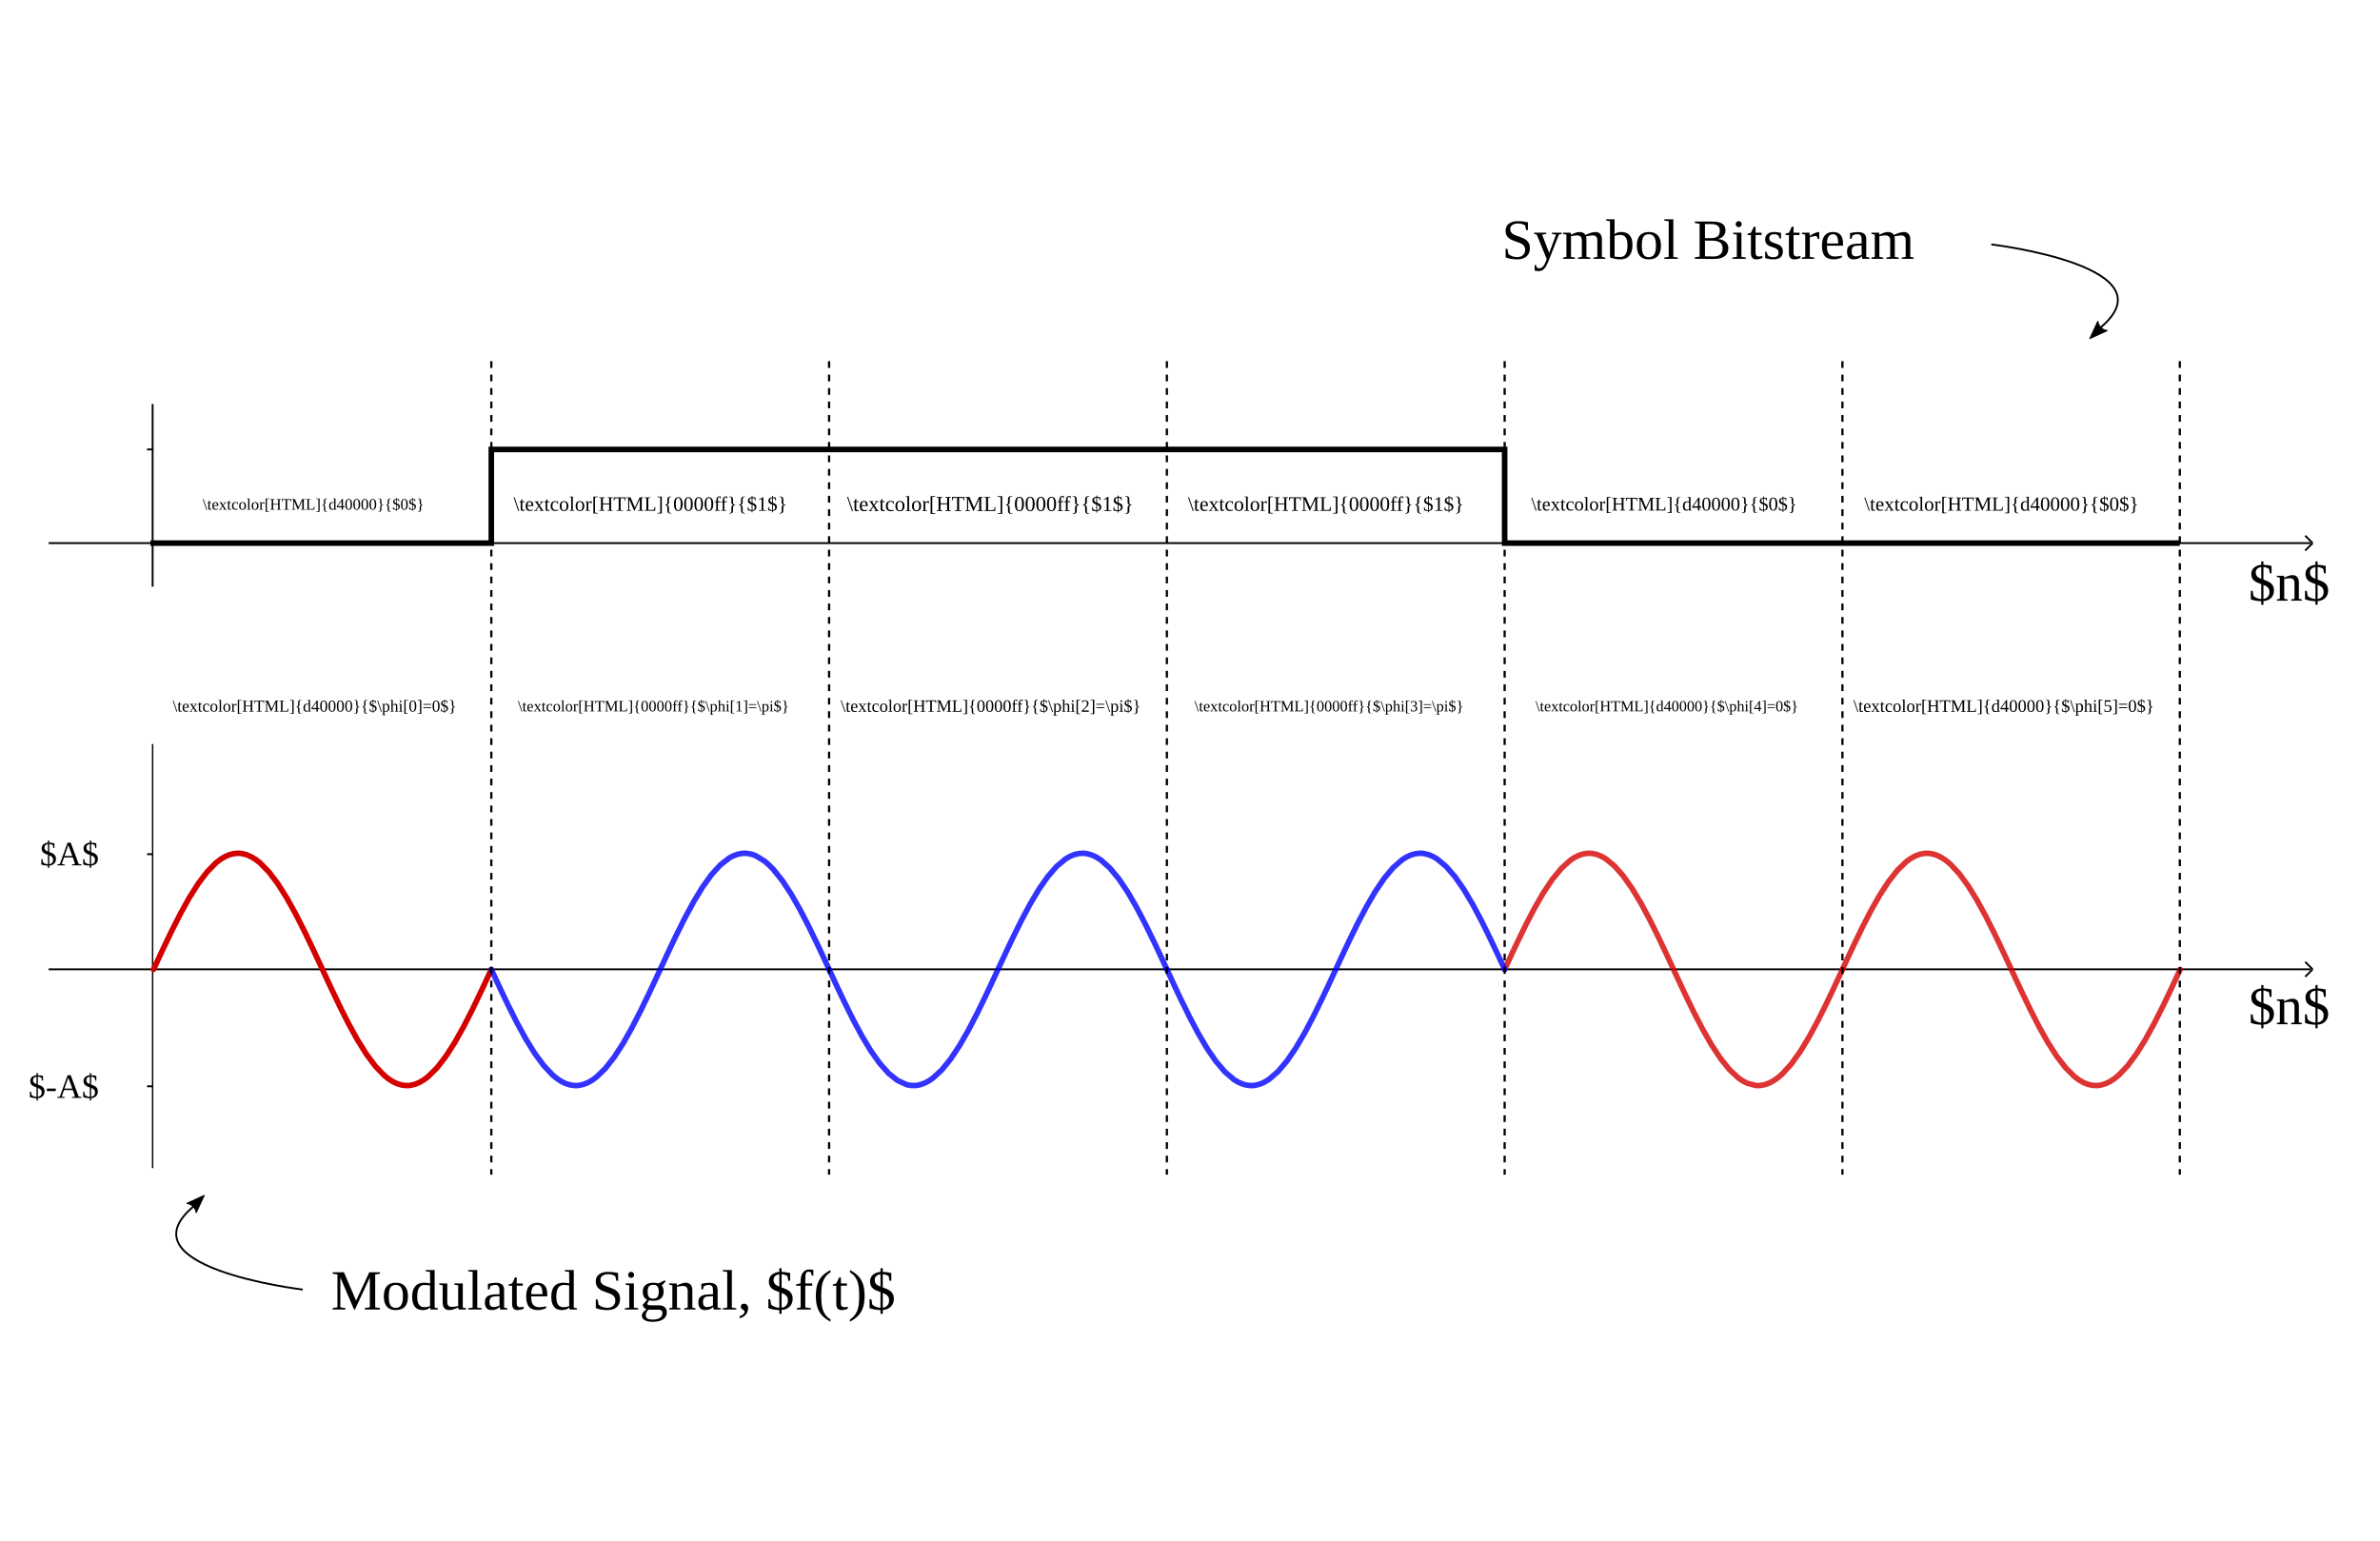
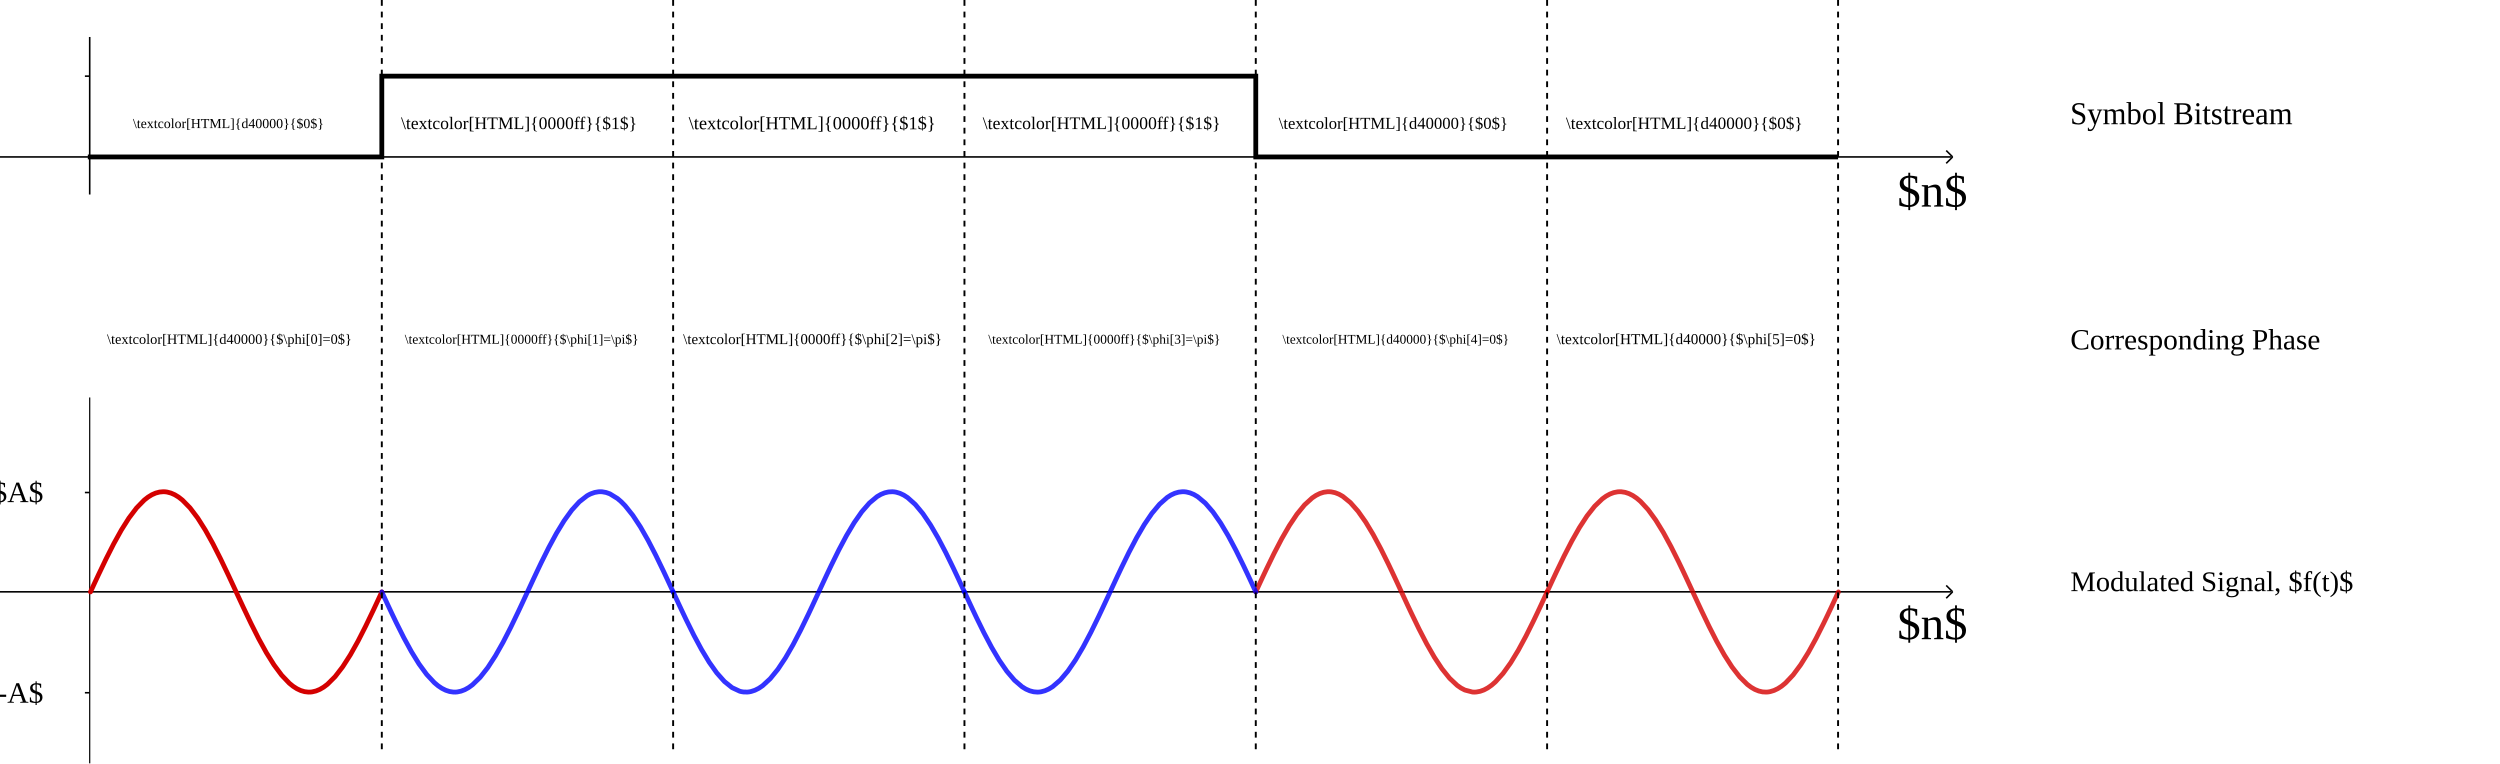
- <svg xmlns="http://www.w3.org/2000/svg" version="1.1" width="1220" height="790" id="svg1217">
+ <svg xmlns="http://www.w3.org/2000/svg" version="1.1" width="1485.876" height="453.692" id="svg1217">
  <defs id="defs1123">
-     <marker style="overflow:visible;" id="Arrow2Send" refX="0.0" refY="0.0" orient="auto">
-       <path transform="scale(0.3) rotate(180) translate(-2.3,0)" d="M 8.719,4.034 L -2.207,0.016 L 8.719,-4.002 C 6.973,-1.63 6.983,1.616 8.719,4.034 z " style="fill-rule:evenodd;stroke-width:0.625;stroke-linejoin:round;stroke:#000000;stroke-opacity:1;fill:#000000;fill-opacity:1" id="path2402" />
+     <marker style="overflow:visible" id="Arrow2Send" refX="0" refY="0" orient="auto">
+       <path transform="matrix(-0.3,0,0,-0.3,0.69,0)" d="M 8.719,4.034 -2.207,0.016 8.719,-4.002 c -1.745,2.372 -1.735,5.617 -6e-7,8.035 z" style="fill:#000000;fill-opacity:1;fill-rule:evenodd;stroke:#000000;stroke-width:0.625;stroke-linejoin:round;stroke-opacity:1" id="path2402" />
    </marker>
-     <marker style="overflow:visible;" id="Arrow1Lend" refX="0.0" refY="0.0" orient="auto">
-       <path transform="scale(0.8) rotate(180) translate(12.5,0)" style="fill-rule:evenodd;stroke:#000000;stroke-width:1pt;stroke-opacity:1;fill:#000000;fill-opacity:1" d="M 0.0,0.0 L 5.0,-5.0 L -12.5,0.0 L 5.0,5.0 L 0.0,0.0 z " id="path2372" />
+     <marker style="overflow:visible" id="Arrow1Lend" refX="0" refY="0" orient="auto">
+       <path transform="matrix(-0.8,0,0,-0.8,-10,0)" style="fill:#000000;fill-opacity:1;fill-rule:evenodd;stroke:#000000;stroke-width:1pt;stroke-opacity:1" d="M 0,0 5,-5 -12.5,0 5,5 Z" id="path2372" />
    </marker>
  </defs>
-   <path fill="none" stroke="#000000" paint-order="fill stroke markers" d="M 78.235,381.457 V 598.91" stroke-opacity="1" stroke-miterlimit="10" id="path1127" style="stroke-width:0.716" />
-   <path fill="none" stroke="#000000" paint-order="fill stroke markers" d="M 24.92,496.971 H 1184.513" stroke-opacity="1" stroke-miterlimit="10" id="path1133" style="stroke-width:0.952" />
-   <path fill="none" stroke="#000000" paint-order="fill stroke markers" d="m 1185.465,496.971 -3.808,-3.808" stroke-opacity="1" stroke-miterlimit="10" id="path1135" style="stroke-width:0.952" />
-   <path fill="none" stroke="#000000" paint-order="fill stroke markers" d="m 1185.465,496.971 -3.808,3.808" stroke-opacity="1" stroke-miterlimit="10" id="path1137" style="stroke-width:0.952" />
-   <path fill="none" stroke="#000000" paint-order="fill stroke markers" d="m 75.378,556.95 h 2.856" stroke-opacity="1" stroke-miterlimit="10" id="path1187" style="stroke-width:0.952" />
-   <path fill="none" stroke="#000000" paint-order="fill stroke markers" d="m 75.378,437.945 h 2.856" stroke-opacity="1" stroke-miterlimit="10" id="path1189" style="stroke-width:0.952" />
-   <g id="g1543" style="fill:none">
-     <path fill="none" stroke="#d32f2f" paint-order="fill stroke markers" d="m 78.701,497.022 0.188,-0.406 m 0,0 2.269,-4.896 2.269,-4.86 4.537,-9.48 4.537,-8.949 4.537,-8.176 m 0,0 4.537,-7.182 4.537,-5.993 4.537,-4.642 2.269,-1.774 2.269,-1.392 2.269,-1.001 2.269,-0.603 2.269,-0.201 1.134,0.051 1.134,0.152 2.269,0.604 2.269,1.002 2.269,1.393 2.269,1.775 4.537,4.644 4.537,5.995 4.537,7.183 4.537,8.177 4.537,8.95 4.537,9.481 2.269,4.86 2.269,4.896 2.269,4.898 2.269,4.868 m 0,0 4.537,9.512 4.537,9.002 4.537,8.247 4.537,7.27 4.537,6.096 4.537,4.757 2.269,1.835 2.269,1.455 2.269,1.065 2.269,0.668 2.269,0.267 1.134,-0.018 1.134,-0.119 2.269,-0.539 2.269,-0.938 2.269,-1.33 2.269,-1.714 4.537,-4.528 4.537,-5.89 4.537,-7.093 4.537,-8.104 4.537,-8.896 m 0,0 4.537,-9.447 2.269,-4.851 2.269,-4.892 m 0,0 0.55,-1.189" stroke-opacity="0.8" stroke-linecap="round" stroke-linejoin="round" stroke-miterlimit="10" stroke-width="2.5" id="path1201" style="stroke:#d40000;stroke-width:2.856;stroke-miterlimit:10;stroke-dasharray:none;stroke-opacity:1;fill:none" />
-     <path fill="none" stroke="#db6114" paint-order="fill stroke markers" d="m 251.849,497.022 3.987,8.586 m 0,0 2.269,4.817 2.269,4.726 m 0,0 4.537,9.052 4.537,8.317 4.537,7.357 4.537,6.198 m 0,0 4.537,4.871 2.269,1.896 2.269,1.517 2.269,1.129 2.269,0.733 2.269,0.332 1.134,0.015 1.134,-0.086 2.269,-0.474 2.269,-0.873 2.269,-1.267 2.269,-1.652 4.537,-4.412 4.537,-5.785 m 0,0 4.537,-7.002 4.537,-8.03 4.537,-8.84 4.537,-9.412 2.269,-4.841 2.269,-4.888 2.269,-4.901 2.269,-4.881 2.269,-4.828 2.269,-4.743 4.537,-9.102 4.537,-8.386 4.537,-7.443 4.537,-6.299 4.537,-4.985 4.537,-3.536 1.134,-0.645 1.134,-0.548 2.269,-0.798 2.269,-0.398 1.134,-0.048 1.134,0.053 2.269,0.408 2.269,0.809 m 0,0 4.537,2.793 2.269,1.966 2.269,2.328 4.537,5.679 4.537,6.91 4.537,7.954 4.537,8.783 4.537,9.375 2.269,4.83 2.269,4.882 m 0,0 1.288,2.783" stroke-opacity="0.8" stroke-linecap="round" stroke-linejoin="round" stroke-miterlimit="10" stroke-width="2.5" id="path1203" style="stroke:#0000ff;stroke-width:2.856;stroke-miterlimit:10;stroke-dasharray:none;fill:none" />
-     <path fill="none" stroke="#db6114" paint-order="fill stroke markers" d="m 424.997,497.022 3.249,7.005 m 0,0 2.269,4.839 2.269,4.759 m 0,0 4.537,9.149 4.537,8.453 m 0,0 4.537,7.528 4.537,6.399 4.537,5.097 4.537,3.658 m 0,0 4.537,2.119 0.567,0.153 0.567,0.128 1.134,0.181 2.269,0.06 1.134,-0.121 1.134,-0.222 2.269,-0.744 2.269,-1.14 2.269,-1.528 4.537,-4.176 4.537,-5.571 4.537,-6.816 4.537,-7.877 4.537,-8.724 4.537,-9.336 2.269,-4.819 2.269,-4.876 2.269,-4.9 2.269,-4.891 2.269,-4.849 2.269,-4.774 4.537,-9.195 4.537,-8.518 4.537,-7.611 m 0,0 4.537,-6.498 4.537,-5.209 4.537,-3.779 2.269,-1.32 2.269,-0.927 2.269,-0.528 2.269,-0.126 1.134,0.088 1.134,0.189 2.269,0.679 2.269,1.076 2.269,1.465 4.537,4.057 m 0,0 4.537,5.463 4.537,6.722 4.537,7.798 4.537,8.664 m 0,0 4.537,9.295 2.269,4.806 2.269,4.869 m 0,0 2.026,4.375" stroke-opacity="0.8" stroke-linecap="round" stroke-linejoin="round" stroke-miterlimit="10" stroke-width="2.5" id="path1205" style="stroke:#0000ff;stroke-width:2.856;stroke-miterlimit:10;stroke-dasharray:none;fill:none" />
-     <path fill="none" stroke="#d32f2f" paint-order="fill stroke markers" d="m 771.292,497.022 1.773,-3.829 m 0,0 2.269,-4.874 2.269,-4.815 m 0,0 4.537,-9.323 4.537,-8.706 m 0,0 4.537,-7.852 4.537,-6.787 4.537,-5.538 4.537,-4.139 2.269,-1.508 2.269,-1.12 2.269,-0.724 2.269,-0.322 1.134,-0.01 1.134,0.091 2.269,0.483 2.269,0.883 2.269,1.276 m 0,0 4.537,3.696 4.537,5.132 4.537,6.43 4.537,7.554 4.537,8.473 4.537,9.164 2.269,4.764 2.269,4.843 2.269,4.888 2.269,4.901 2.269,4.88 2.269,4.827 4.537,9.363 4.537,8.765 4.537,7.93 4.537,6.881 4.537,5.645 4.537,4.257 2.269,1.571 2.269,1.183 m 0,0 4.537,1.176 0.567,0.034 0.567,0.009 1.134,-0.058 2.269,-0.418 2.269,-0.818 2.269,-1.213 2.269,-1.599 2.269,-1.975 4.537,-5.02 4.537,-6.331 4.537,-7.47 4.537,-8.407 m 0,0 4.537,-9.117 2.269,-4.748 2.269,-4.832 m 0,0 3.502,-7.549" stroke-opacity="0.8" stroke-linecap="round" stroke-linejoin="round" stroke-miterlimit="10" stroke-width="2.5" id="path1207" style="stroke:#d40000;stroke-width:2.856;stroke-miterlimit:10;stroke-dasharray:none;fill:none" />
-     <path fill="none" stroke="#6557d2" paint-order="fill stroke markers" d="m 598.144,497.022 2.511,5.419 m 0,0 2.269,4.858 2.269,4.789 m 0,0 4.537,9.24 4.537,8.582 4.537,7.693 4.537,6.595 4.537,5.319 4.537,3.9 2.269,1.383 2.269,0.992 2.269,0.593 2.269,0.191 1.134,-0.056 1.134,-0.156 2.269,-0.614 2.269,-1.012 2.269,-1.403 4.537,-3.937 4.537,-5.354 4.537,-6.626 4.537,-7.718 4.537,-8.602 4.537,-9.253 2.269,-4.793 2.269,-4.861 2.269,-4.896 2.269,-4.898 2.269,-4.867 2.269,-4.802 4.537,-9.282 4.537,-8.645 4.537,-7.773 4.537,-6.692 4.537,-5.429 4.537,-4.02 2.269,-1.446 2.269,-1.056 2.269,-0.659 2.269,-0.257 1.134,0.023 1.134,0.124 2.269,0.549 2.269,0.947 2.269,1.34 4.537,3.817 4.537,5.243 4.537,6.528 m 0,0 4.537,7.637 4.537,8.539 4.537,9.209 2.269,4.779 2.269,4.852 m 0,0 2.764,5.964" stroke-opacity="0.8" stroke-linecap="round" stroke-linejoin="round" stroke-miterlimit="10" stroke-width="2.5" id="path1209" style="stroke:#0000ff;stroke-width:2.856;stroke-miterlimit:10;stroke-dasharray:none;fill:none" />
-     <path fill="none" stroke="#1565c0" paint-order="fill stroke markers" d="m 944.44,497.022 1.035,-2.236 m 0,0 2.269,-4.886 2.269,-4.838 m 0,0 4.537,-9.4 4.537,-8.823 4.537,-8.006 4.537,-6.973 m 0,0 4.537,-5.752 4.537,-4.375 2.269,-1.633 2.269,-1.247 2.269,-0.853 2.269,-0.453 1.134,-0.076 1.134,0.025 2.269,0.353 2.269,0.753 2.269,1.149 2.269,1.537 2.269,1.914 4.537,4.907 4.537,6.23 4.537,7.384 4.537,8.339 4.537,9.068 2.269,4.731 2.268,4.821 2.268,4.877 2.269,4.9 2.268,4.891 2.269,4.848 4.537,9.436 m 0,0 4.537,8.879 4.537,8.081 4.537,7.065 4.537,5.858 4.537,4.492 2.268,1.694 2.269,1.31 2.268,0.918 2.268,0.519 2.269,0.116 1.134,-0.093 1.134,-0.194 2.268,-0.689 2.269,-1.085 2.268,-1.475 2.269,-1.854 4.537,-4.793 4.537,-6.128 4.537,-7.297 4.537,-8.269 4.537,-9.018 2.268,-4.714 2.269,-4.808 m 0,0 4.24,-9.128" stroke-opacity="0.8" stroke-linecap="round" stroke-linejoin="round" stroke-miterlimit="10" stroke-width="2.5" id="path1211" style="stroke:#d40000;stroke-width:2.856;stroke-miterlimit:10;stroke-dasharray:none;fill:none" />
+   <path fill="none" stroke="#000000" paint-order="fill stroke markers" d="M 53.315,236.239 V 453.692" stroke-opacity="1" stroke-miterlimit="10" id="path1127" style="stroke-width:0.716" />
+   <path fill="none" stroke="#000000" paint-order="fill stroke markers" d="M 0,351.753 H 1159.592" stroke-opacity="1" stroke-miterlimit="10" id="path1133" style="stroke-width:0.952" />
+   <path fill="none" stroke="#000000" paint-order="fill stroke markers" d="m 1160.545,351.753 -3.808,-3.808" stroke-opacity="1" stroke-miterlimit="10" id="path1135" style="stroke-width:0.952" />
+   <path fill="none" stroke="#000000" paint-order="fill stroke markers" d="m 1160.545,351.753 -3.808,3.808" stroke-opacity="1" stroke-miterlimit="10" id="path1137" style="stroke-width:0.952" />
+   <path fill="none" stroke="#000000" paint-order="fill stroke markers" d="m 50.458,411.732 h 2.856" stroke-opacity="1" stroke-miterlimit="10" id="path1187" style="stroke-width:0.952" />
+   <path fill="none" stroke="#000000" paint-order="fill stroke markers" d="m 50.458,292.726 h 2.856" stroke-opacity="1" stroke-miterlimit="10" id="path1189" style="stroke-width:0.952" />
+   <g id="g1543" style="fill:none" transform="translate(-24.92,-145.2181)">
+     <path fill="none" stroke="#d32f2f" paint-order="fill stroke markers" d="m 78.701,497.022 0.188,-0.406 m 0,0 2.269,-4.896 2.269,-4.86 4.537,-9.48 4.537,-8.949 4.537,-8.176 m 0,0 4.537,-7.182 4.537,-5.993 4.537,-4.642 2.269,-1.774 2.269,-1.392 2.269,-1.001 2.269,-0.603 2.269,-0.201 1.134,0.051 1.134,0.152 2.269,0.604 2.269,1.002 2.269,1.393 2.269,1.775 4.537,4.644 4.537,5.995 4.537,7.183 4.537,8.177 4.537,8.95 4.537,9.481 2.269,4.86 2.269,4.896 2.269,4.898 2.269,4.868 m 0,0 4.537,9.512 4.537,9.002 4.537,8.247 4.537,7.27 4.537,6.096 4.537,4.757 2.269,1.835 2.269,1.455 2.269,1.065 2.269,0.668 2.269,0.267 1.134,-0.018 1.134,-0.119 2.269,-0.539 2.269,-0.938 2.269,-1.33 2.269,-1.714 4.537,-4.528 4.537,-5.89 4.537,-7.093 4.537,-8.104 4.537,-8.896 m 0,0 4.537,-9.447 2.269,-4.851 2.269,-4.892 m 0,0 0.55,-1.189" stroke-opacity="0.8" stroke-linecap="round" stroke-linejoin="round" stroke-miterlimit="10" stroke-width="2.5" id="path1201" style="fill:none;stroke:#d40000;stroke-width:2.856;stroke-miterlimit:10;stroke-dasharray:none;stroke-opacity:1" />
+     <path fill="none" stroke="#db6114" paint-order="fill stroke markers" d="m 251.849,497.022 3.987,8.586 m 0,0 2.269,4.817 2.269,4.726 m 0,0 4.537,9.052 4.537,8.317 4.537,7.357 4.537,6.198 m 0,0 4.537,4.871 2.269,1.896 2.269,1.517 2.269,1.129 2.269,0.733 2.269,0.332 1.134,0.015 1.134,-0.086 2.269,-0.474 2.269,-0.873 2.269,-1.267 2.269,-1.652 4.537,-4.412 4.537,-5.785 m 0,0 4.537,-7.002 4.537,-8.03 4.537,-8.84 4.537,-9.412 2.269,-4.841 2.269,-4.888 2.269,-4.901 2.269,-4.881 2.269,-4.828 2.269,-4.743 4.537,-9.102 4.537,-8.386 4.537,-7.443 4.537,-6.299 4.537,-4.985 4.537,-3.536 1.134,-0.645 1.134,-0.548 2.269,-0.798 2.269,-0.398 1.134,-0.048 1.134,0.053 2.269,0.408 2.269,0.809 m 0,0 4.537,2.793 2.269,1.966 2.269,2.328 4.537,5.679 4.537,6.91 4.537,7.954 4.537,8.783 4.537,9.375 2.269,4.83 2.269,4.882 m 0,0 1.288,2.783" stroke-opacity="0.8" stroke-linecap="round" stroke-linejoin="round" stroke-miterlimit="10" stroke-width="2.5" id="path1203" style="fill:none;stroke:#0000ff;stroke-width:2.856;stroke-miterlimit:10;stroke-dasharray:none" />
+     <path fill="none" stroke="#db6114" paint-order="fill stroke markers" d="m 424.997,497.022 3.249,7.005 m 0,0 2.269,4.839 2.269,4.759 m 0,0 4.537,9.149 4.537,8.453 m 0,0 4.537,7.528 4.537,6.399 4.537,5.097 4.537,3.658 m 0,0 4.537,2.119 0.567,0.153 0.567,0.128 1.134,0.181 2.269,0.06 1.134,-0.121 1.134,-0.222 2.269,-0.744 2.269,-1.14 2.269,-1.528 4.537,-4.176 4.537,-5.571 4.537,-6.816 4.537,-7.877 4.537,-8.724 4.537,-9.336 2.269,-4.819 2.269,-4.876 2.269,-4.9 2.269,-4.891 2.269,-4.849 2.269,-4.774 4.537,-9.195 4.537,-8.518 4.537,-7.611 m 0,0 4.537,-6.498 4.537,-5.209 4.537,-3.779 2.269,-1.32 2.269,-0.927 2.269,-0.528 2.269,-0.126 1.134,0.088 1.134,0.189 2.269,0.679 2.269,1.076 2.269,1.465 4.537,4.057 m 0,0 4.537,5.463 4.537,6.722 4.537,7.798 4.537,8.664 m 0,0 4.537,9.295 2.269,4.806 2.269,4.869 m 0,0 2.026,4.375" stroke-opacity="0.8" stroke-linecap="round" stroke-linejoin="round" stroke-miterlimit="10" stroke-width="2.5" id="path1205" style="fill:none;stroke:#0000ff;stroke-width:2.856;stroke-miterlimit:10;stroke-dasharray:none" />
+     <path fill="none" stroke="#d32f2f" paint-order="fill stroke markers" d="m 771.292,497.022 1.773,-3.829 m 0,0 2.269,-4.874 2.269,-4.815 m 0,0 4.537,-9.323 4.537,-8.706 m 0,0 4.537,-7.852 4.537,-6.787 4.537,-5.538 4.537,-4.139 2.269,-1.508 2.269,-1.12 2.269,-0.724 2.269,-0.322 1.134,-0.01 1.134,0.091 2.269,0.483 2.269,0.883 2.269,1.276 m 0,0 4.537,3.696 4.537,5.132 4.537,6.43 4.537,7.554 4.537,8.473 4.537,9.164 2.269,4.764 2.269,4.843 2.269,4.888 2.269,4.901 2.269,4.88 2.269,4.827 4.537,9.363 4.537,8.765 4.537,7.93 4.537,6.881 4.537,5.645 4.537,4.257 2.269,1.571 2.269,1.183 m 0,0 4.537,1.176 0.567,0.034 0.567,0.009 1.134,-0.058 2.269,-0.418 2.269,-0.818 2.269,-1.213 2.269,-1.599 2.269,-1.975 4.537,-5.02 4.537,-6.331 4.537,-7.47 4.537,-8.407 m 0,0 4.537,-9.117 2.269,-4.748 2.269,-4.832 m 0,0 3.502,-7.549" stroke-opacity="0.8" stroke-linecap="round" stroke-linejoin="round" stroke-miterlimit="10" stroke-width="2.5" id="path1207" style="fill:none;stroke:#d40000;stroke-width:2.856;stroke-miterlimit:10;stroke-dasharray:none" />
+     <path fill="none" stroke="#6557d2" paint-order="fill stroke markers" d="m 598.144,497.022 2.511,5.419 m 0,0 2.269,4.858 2.269,4.789 m 0,0 4.537,9.24 4.537,8.582 4.537,7.693 4.537,6.595 4.537,5.319 4.537,3.9 2.269,1.383 2.269,0.992 2.269,0.593 2.269,0.191 1.134,-0.056 1.134,-0.156 2.269,-0.614 2.269,-1.012 2.269,-1.403 4.537,-3.937 4.537,-5.354 4.537,-6.626 4.537,-7.718 4.537,-8.602 4.537,-9.253 2.269,-4.793 2.269,-4.861 2.269,-4.896 2.269,-4.898 2.269,-4.867 2.269,-4.802 4.537,-9.282 4.537,-8.645 4.537,-7.773 4.537,-6.692 4.537,-5.429 4.537,-4.02 2.269,-1.446 2.269,-1.056 2.269,-0.659 2.269,-0.257 1.134,0.023 1.134,0.124 2.269,0.549 2.269,0.947 2.269,1.34 4.537,3.817 4.537,5.243 4.537,6.528 m 0,0 4.537,7.637 4.537,8.539 4.537,9.209 2.269,4.779 2.269,4.852 m 0,0 2.764,5.964" stroke-opacity="0.8" stroke-linecap="round" stroke-linejoin="round" stroke-miterlimit="10" stroke-width="2.5" id="path1209" style="fill:none;stroke:#0000ff;stroke-width:2.856;stroke-miterlimit:10;stroke-dasharray:none" />
+     <path fill="none" stroke="#1565c0" paint-order="fill stroke markers" d="m 944.44,497.022 1.035,-2.236 m 0,0 2.269,-4.886 2.269,-4.838 m 0,0 4.537,-9.4 4.537,-8.823 4.537,-8.006 4.537,-6.973 m 0,0 4.537,-5.752 4.537,-4.375 2.269,-1.633 2.269,-1.247 2.269,-0.853 2.269,-0.453 1.134,-0.076 1.134,0.025 2.269,0.353 2.269,0.753 2.269,1.149 2.269,1.537 2.269,1.914 4.537,4.907 4.537,6.23 4.537,7.384 4.537,8.339 4.537,9.068 2.269,4.731 2.268,4.821 2.268,4.877 2.269,4.9 2.268,4.891 2.269,4.848 4.537,9.436 m 0,0 4.537,8.879 4.537,8.081 4.537,7.065 4.537,5.858 4.537,4.492 2.268,1.694 2.269,1.31 2.268,0.918 2.268,0.519 2.269,0.116 1.134,-0.093 1.134,-0.194 2.268,-0.689 2.269,-1.085 2.268,-1.475 2.269,-1.854 4.537,-4.793 4.537,-6.128 4.537,-7.297 4.537,-8.269 4.537,-9.018 2.268,-4.714 2.269,-4.808 m 0,0 4.24,-9.128" stroke-opacity="0.8" stroke-linecap="round" stroke-linejoin="round" stroke-miterlimit="10" stroke-width="2.5" id="path1211" style="fill:none;stroke:#d40000;stroke-width:2.856;stroke-miterlimit:10;stroke-dasharray:none" />
  </g>
-   <path style="fill:none;stroke:#000000;stroke-width:1.151;stroke-linecap:butt;stroke-linejoin:miter;stroke-miterlimit:4;stroke-dasharray:3.452, 3.452;stroke-dashoffset:0;stroke-opacity:1" d="M 251.849,185.172 V 602.25" id="path1324" />
-   <path style="fill:none;stroke:#000000;stroke-width:1.151;stroke-linecap:butt;stroke-linejoin:miter;stroke-miterlimit:4;stroke-dasharray:3.452, 3.452;stroke-dashoffset:0;stroke-opacity:1" d="M 424.997,185.172 V 602.25" id="path1326" />
-   <path style="fill:none;stroke:#000000;stroke-width:1.151;stroke-linecap:butt;stroke-linejoin:miter;stroke-miterlimit:4;stroke-dasharray:3.452, 3.452;stroke-dashoffset:0;stroke-opacity:1" d="M 598.144,185.172 V 602.25" id="path1328" />
-   <path style="fill:none;stroke:#000000;stroke-width:1.151;stroke-linecap:butt;stroke-linejoin:miter;stroke-miterlimit:4;stroke-dasharray:3.452, 3.452;stroke-dashoffset:0;stroke-opacity:1" d="M 771.292,185.172 V 602.25" id="path1330" />
-   <path style="fill:none;stroke:#000000;stroke-width:1.151;stroke-linecap:butt;stroke-linejoin:miter;stroke-miterlimit:4;stroke-dasharray:3.452, 3.452;stroke-dashoffset:0;stroke-opacity:1" d="M 944.44,185.172 V 602.25" id="path1332" />
-   <path style="fill:none;stroke:#000000;stroke-width:1.151;stroke-linecap:butt;stroke-linejoin:miter;stroke-miterlimit:4;stroke-dasharray:3.452, 3.452;stroke-dashoffset:0;stroke-opacity:1" d="M 1117.38,185.172 V 602.25" id="path1334" />
-   <text xml:space="preserve" style="font-size:8.541px;line-height:1.25;font-family:'Times New Roman';-inkscape-font-specification:'Times New Roman, ';text-align:center;word-spacing:0px;text-anchor:middle;stroke-width:0.285" x="164.489" y="364.83" id="text2161">
-     <tspan id="tspan2159" x="164.489" y="364.83" style="font-size:8.541px;text-align:center;text-anchor:middle;stroke-width:0.285">\textcolor[HTML]{d40000}{$\phi[0]=0$}</tspan>
+   <path style="fill:none;stroke:#000000;stroke-width:1.151;stroke-linecap:butt;stroke-linejoin:miter;stroke-miterlimit:4;stroke-dasharray:3.452, 3.452;stroke-dashoffset:0;stroke-opacity:1" d="M 226.929,0 V 445.33" id="path1324" />
+   <path style="fill:none;stroke:#000000;stroke-width:1.151;stroke-linecap:butt;stroke-linejoin:miter;stroke-miterlimit:4;stroke-dasharray:3.452, 3.452;stroke-dashoffset:0;stroke-opacity:1" d="M 400.077,0 V 445.33" id="path1326" />
+   <path style="fill:none;stroke:#000000;stroke-width:1.151;stroke-linecap:butt;stroke-linejoin:miter;stroke-miterlimit:4;stroke-dasharray:3.452, 3.452;stroke-dashoffset:0;stroke-opacity:1" d="M 573.224,0 V 445.33" id="path1328" />
+   <path style="fill:none;stroke:#000000;stroke-width:1.151;stroke-linecap:butt;stroke-linejoin:miter;stroke-miterlimit:4;stroke-dasharray:3.452, 3.452;stroke-dashoffset:0;stroke-opacity:1" d="M 746.372,0 V 445.33" id="path1330" />
+   <path style="fill:none;stroke:#000000;stroke-width:1.151;stroke-linecap:butt;stroke-linejoin:miter;stroke-miterlimit:4;stroke-dasharray:3.452, 3.452;stroke-dashoffset:0;stroke-opacity:1" d="M 919.52,0 V 445.33" id="path1332" />
+   <path style="fill:none;stroke:#000000;stroke-width:1.151;stroke-linecap:butt;stroke-linejoin:miter;stroke-miterlimit:4;stroke-dasharray:3.452, 3.452;stroke-dashoffset:0;stroke-opacity:1" d="M 1092.46,0 V 445.33" id="path1334" />
+   <text xml:space="preserve" style="font-size:8.541px;line-height:1.25;font-family:'Times New Roman';-inkscape-font-specification:'Times New Roman, ';text-align:center;word-spacing:0px;text-anchor:middle;stroke-width:0.285" x="139.569" y="204.406" id="text2161">
+     <tspan id="tspan2159" x="139.569" y="204.406" style="font-size:8.541px;text-align:center;text-anchor:middle;stroke-width:0.285">\textcolor[HTML]{d40000}{$\phi[0]=0$}</tspan>
  </text>
-   <path fill="none" stroke="#000000" paint-order="fill stroke markers" d="m 78.235,207.153 v 93.628" stroke-opacity="1" stroke-miterlimit="10" id="path2181" style="stroke-width:0.952;stroke-miterlimit:10;stroke-dasharray:none" />
-   <path fill="none" stroke="#000000" paint-order="fill stroke markers" d="M 24.92,278.451 H 1184.513" stroke-opacity="1" stroke-miterlimit="10" id="path2183" style="stroke-width:0.952" />
-   <path fill="none" stroke="#000000" paint-order="fill stroke markers" d="m 1185.465,278.451 -3.808,-3.808" stroke-opacity="1" stroke-miterlimit="10" id="path2185" style="stroke-width:0.952" />
-   <path fill="none" stroke="#000000" paint-order="fill stroke markers" d="m 1185.465,278.451 -3.808,3.808" stroke-opacity="1" stroke-miterlimit="10" id="path2187" style="stroke-width:0.952" />
-   <path fill="none" stroke="#000000" paint-order="fill stroke markers" d="m 75.378,230.43 h 2.856" stroke-opacity="1" stroke-miterlimit="10" id="path2191" style="stroke-width:0.952" />
-   <path style="fill:none;stroke:#000000;stroke-width:2.856;stroke-linecap:butt;stroke-linejoin:miter;stroke-miterlimit:4;stroke-dasharray:none;stroke-opacity:1" d="M 1117.38,278.451 H 771.292 V 230.43 H 598.144 424.997 251.849 v 48.021 H 77.122" id="path2239" />
-   <text xml:space="preserve" style="font-size:8.255px;line-height:1.25;font-family:'Times New Roman';-inkscape-font-specification:'Times New Roman, ';word-spacing:0px;stroke-width:0.129" x="163.786" y="261.305" id="text2277">
-     <tspan id="tspan2275" x="163.786" y="261.305" style="font-size:8.255px;text-align:center;text-anchor:middle;stroke-width:0.129">\textcolor[HTML]{d40000}{$0$}</tspan>
+   <path fill="none" stroke="#000000" paint-order="fill stroke markers" d="M 53.315,21.981 V 115.608" stroke-opacity="1" stroke-miterlimit="10" id="path2181" style="stroke-width:0.952;stroke-miterlimit:10;stroke-dasharray:none" />
+   <path fill="none" stroke="#000000" paint-order="fill stroke markers" d="M 0,93.279 H 1159.592" stroke-opacity="1" stroke-miterlimit="10" id="path2183" style="stroke-width:0.952" />
+   <path fill="none" stroke="#000000" paint-order="fill stroke markers" d="m 1160.545,93.279 -3.808,-3.808" stroke-opacity="1" stroke-miterlimit="10" id="path2185" style="stroke-width:0.952" />
+   <path fill="none" stroke="#000000" paint-order="fill stroke markers" d="m 1160.545,93.279 -3.808,3.808" stroke-opacity="1" stroke-miterlimit="10" id="path2187" style="stroke-width:0.952" />
+   <path fill="none" stroke="#000000" paint-order="fill stroke markers" d="m 50.458,45.258 h 2.856" stroke-opacity="1" stroke-miterlimit="10" id="path2191" style="stroke-width:0.952" />
+   <path style="fill:none;stroke:#000000;stroke-width:2.856;stroke-linecap:butt;stroke-linejoin:miter;stroke-miterlimit:4;stroke-dasharray:none;stroke-opacity:1" d="M 1092.46,93.279 H 746.372 V 45.258 H 573.224 400.077 226.929 V 93.279 H 52.202" id="path2239" />
+   <text xml:space="preserve" style="font-size:8.255px;line-height:1.25;font-family:'Times New Roman';-inkscape-font-specification:'Times New Roman, ';word-spacing:0px;stroke-width:0.129" x="138.866" y="76.133" id="text2277">
+     <tspan id="tspan2275" x="138.866" y="76.133" style="font-size:8.255px;text-align:center;text-anchor:middle;stroke-width:0.129">\textcolor[HTML]{d40000}{$0$}</tspan>
  </text>
-   <text xml:space="preserve" style="font-size:10.473px;line-height:1.25;font-family:'Times New Roman';-inkscape-font-specification:'Times New Roman, ';word-spacing:0px;stroke-width:0.164" x="337.35" y="261.862" id="text2281">
-     <tspan id="tspan2279" x="337.35" y="261.862" style="font-size:10.473px;text-align:center;text-anchor:middle;stroke-width:0.164">\textcolor[HTML]{0000ff}{$1$}</tspan>
+   <text xml:space="preserve" style="font-size:10.473px;line-height:1.25;font-family:'Times New Roman';-inkscape-font-specification:'Times New Roman, ';word-spacing:0px;stroke-width:0.164" x="312.43" y="76.69" id="text2281">
+     <tspan id="tspan2279" x="312.43" y="76.69" style="font-size:10.473px;text-align:center;text-anchor:middle;stroke-width:0.164">\textcolor[HTML]{0000ff}{$1$}</tspan>
  </text>
-   <text xml:space="preserve" style="font-size:10.959px;line-height:1.25;font-family:'Times New Roman';-inkscape-font-specification:'Times New Roman, ';word-spacing:0px;stroke-width:0.171" x="511.754" y="261.984" id="text2285">
-     <tspan id="tspan2283" x="511.754" y="261.984" style="font-size:10.959px;text-align:center;text-anchor:middle;stroke-width:0.171">\textcolor[HTML]{0000ff}{$1$}</tspan>
+   <text xml:space="preserve" style="font-size:10.959px;line-height:1.25;font-family:'Times New Roman';-inkscape-font-specification:'Times New Roman, ';word-spacing:0px;stroke-width:0.171" x="486.834" y="76.812" id="text2285">
+     <tspan id="tspan2283" x="486.834" y="76.812" style="font-size:10.959px;text-align:center;text-anchor:middle;stroke-width:0.171">\textcolor[HTML]{0000ff}{$1$}</tspan>
  </text>
-   <text xml:space="preserve" style="font-size:10.554px;line-height:1.25;font-family:'Times New Roman';-inkscape-font-specification:'Times New Roman, ';word-spacing:0px;stroke-width:0.165" x="683.65" y="261.882" id="text2297">
-     <tspan id="tspan2295" x="683.65" y="261.882" style="font-size:10.554px;text-align:center;text-anchor:middle;stroke-width:0.165">\textcolor[HTML]{0000ff}{$1$}</tspan>
+   <text xml:space="preserve" style="font-size:10.554px;line-height:1.25;font-family:'Times New Roman';-inkscape-font-specification:'Times New Roman, ';word-spacing:0px;stroke-width:0.165" x="658.73" y="76.71" id="text2297">
+     <tspan id="tspan2295" x="658.73" y="76.71" style="font-size:10.554px;text-align:center;text-anchor:middle;stroke-width:0.165">\textcolor[HTML]{0000ff}{$1$}</tspan>
  </text>
-   <text xml:space="preserve" style="font-size:9.907px;line-height:1.25;font-family:'Times New Roman';-inkscape-font-specification:'Times New Roman, ';word-spacing:0px;stroke-width:0.155" x="856.759" y="261.72" id="text2301">
-     <tspan id="tspan2299" x="856.759" y="261.72" style="font-size:9.907px;text-align:center;text-anchor:middle;stroke-width:0.155">\textcolor[HTML]{d40000}{$0$}</tspan>
+   <text xml:space="preserve" style="font-size:9.907px;line-height:1.25;font-family:'Times New Roman';-inkscape-font-specification:'Times New Roman, ';word-spacing:0px;stroke-width:0.155" x="831.839" y="76.548" id="text2301">
+     <tspan id="tspan2299" x="831.839" y="76.548" style="font-size:9.907px;text-align:center;text-anchor:middle;stroke-width:0.155">\textcolor[HTML]{d40000}{$0$}</tspan>
  </text>
-   <text xml:space="preserve" style="font-size:10.231px;line-height:1.25;font-family:'Times New Roman';-inkscape-font-specification:'Times New Roman, ';word-spacing:0px;stroke-width:0.16" x="1029.822" y="261.801" id="text2305">
-     <tspan id="tspan2303" x="1029.822" y="261.801" style="font-size:10.231px;text-align:center;text-anchor:middle;stroke-width:0.16">\textcolor[HTML]{d40000}{$0$}</tspan>
+   <text xml:space="preserve" style="font-size:10.231px;line-height:1.25;font-family:'Times New Roman';-inkscape-font-specification:'Times New Roman, ';word-spacing:0px;stroke-width:0.16" x="1004.902" y="76.629" id="text2305">
+     <tspan id="tspan2303" x="1004.902" y="76.629" style="font-size:10.231px;text-align:center;text-anchor:middle;stroke-width:0.16">\textcolor[HTML]{d40000}{$0$}</tspan>
  </text>
-   <text xml:space="preserve" style="font-size:8.062px;line-height:1.25;font-family:'Times New Roman';-inkscape-font-specification:'Times New Roman, ';text-align:center;word-spacing:0px;text-anchor:middle;stroke-width:0.269" x="338.002" y="364.71" id="text2309">
-     <tspan id="tspan2307" x="338.002" y="364.71" style="font-size:8.062px;text-align:center;text-anchor:middle;stroke-width:0.269">\textcolor[HTML]{0000ff}{$\phi[1]=\pi$}</tspan>
+   <text xml:space="preserve" style="font-size:8.062px;line-height:1.25;font-family:'Times New Roman';-inkscape-font-specification:'Times New Roman, ';text-align:center;word-spacing:0px;text-anchor:middle;stroke-width:0.269" x="313.082" y="204.285" id="text2309">
+     <tspan id="tspan2307" x="313.082" y="204.285" style="font-size:8.062px;text-align:center;text-anchor:middle;stroke-width:0.269">\textcolor[HTML]{0000ff}{$\phi[1]=\pi$}</tspan>
  </text>
-   <text xml:space="preserve" style="font-size:8.923px;line-height:1.25;font-family:'Times New Roman';-inkscape-font-specification:'Times New Roman, ';text-align:center;word-spacing:0px;text-anchor:middle;stroke-width:0.297" x="511.202" y="364.926" id="text2313">
-     <tspan id="tspan2311" x="511.202" y="364.926" style="font-size:8.923px;text-align:center;text-anchor:middle;stroke-width:0.297">\textcolor[HTML]{0000ff}{$\phi[2]=\pi$}</tspan>
+   <text xml:space="preserve" style="font-size:8.923px;line-height:1.25;font-family:'Times New Roman';-inkscape-font-specification:'Times New Roman, ';text-align:center;word-spacing:0px;text-anchor:middle;stroke-width:0.297" x="486.282" y="204.501" id="text2313">
+     <tspan id="tspan2311" x="486.282" y="204.501" style="font-size:8.923px;text-align:center;text-anchor:middle;stroke-width:0.297">\textcolor[HTML]{0000ff}{$\phi[2]=\pi$}</tspan>
  </text>
-   <text xml:space="preserve" style="font-size:8.001px;line-height:1.25;font-family:'Times New Roman';-inkscape-font-specification:'Times New Roman, ';text-align:center;word-spacing:0px;text-anchor:middle;stroke-width:0.267" x="684.294" y="364.695" id="text2317">
-     <tspan id="tspan2315" x="684.294" y="364.695" style="font-size:8.001px;text-align:center;text-anchor:middle;stroke-width:0.267">\textcolor[HTML]{0000ff}{$\phi[3]=\pi$}</tspan>
+   <text xml:space="preserve" style="font-size:8.001px;line-height:1.25;font-family:'Times New Roman';-inkscape-font-specification:'Times New Roman, ';text-align:center;word-spacing:0px;text-anchor:middle;stroke-width:0.267" x="659.374" y="204.27" id="text2317">
+     <tspan id="tspan2315" x="659.374" y="204.27" style="font-size:8.001px;text-align:center;text-anchor:middle;stroke-width:0.267">\textcolor[HTML]{0000ff}{$\phi[3]=\pi$}</tspan>
  </text>
-   <text xml:space="preserve" style="font-size:7.906px;line-height:1.25;font-family:'Times New Roman';-inkscape-font-specification:'Times New Roman, ';text-align:center;word-spacing:0px;text-anchor:middle;stroke-width:0.264" x="857.436" y="364.671" id="text2321">
-     <tspan id="tspan2319" x="857.436" y="364.671" style="font-size:7.906px;text-align:center;text-anchor:middle;stroke-width:0.264">\textcolor[HTML]{d40000}{$\phi[4]=0$}</tspan>
+   <text xml:space="preserve" style="font-size:7.906px;line-height:1.25;font-family:'Times New Roman';-inkscape-font-specification:'Times New Roman, ';text-align:center;word-spacing:0px;text-anchor:middle;stroke-width:0.264" x="832.516" y="204.246" id="text2321">
+     <tspan id="tspan2319" x="832.516" y="204.246" style="font-size:7.906px;text-align:center;text-anchor:middle;stroke-width:0.264">\textcolor[HTML]{d40000}{$\phi[4]=0$}</tspan>
  </text>
-   <text xml:space="preserve" style="font-size:9.049px;line-height:1.25;font-family:'Times New Roman';-inkscape-font-specification:'Times New Roman, ';text-align:center;word-spacing:0px;text-anchor:middle;stroke-width:0.302" x="1030.549" y="364.958" id="text2325">
-     <tspan id="tspan2323" x="1030.549" y="364.958" style="font-size:9.049px;text-align:center;text-anchor:middle;stroke-width:0.302">\textcolor[HTML]{d40000}{$\phi[5]=0$}</tspan>
+   <text xml:space="preserve" style="font-size:9.049px;line-height:1.25;font-family:'Times New Roman';-inkscape-font-specification:'Times New Roman, ';text-align:center;word-spacing:0px;text-anchor:middle;stroke-width:0.302" x="1005.629" y="204.533" id="text2325">
+     <tspan id="tspan2323" x="1005.629" y="204.533" style="font-size:9.049px;text-align:center;text-anchor:middle;stroke-width:0.302">\textcolor[HTML]{d40000}{$\phi[5]=0$}</tspan>
  </text>
-   <text xml:space="preserve" style="font-size:29.187px;line-height:1.25;font-family:'Times New Roman';-inkscape-font-specification:'Times New Roman, ';text-align:end;word-spacing:0px;text-anchor:end;stroke-width:0.292" x="1003.306" y="132.701" id="text2365">
-     <tspan id="tspan2363" x="1003.306" y="132.701" style="font-size:29.187px;text-align:end;text-anchor:end;stroke-width:0.292">Symbol Bitstream</tspan>
+   <text xml:space="preserve" style="font-size:18.613px;line-height:1.25;font-family:'Times New Roman';-inkscape-font-specification:'Times New Roman, ';text-align:start;word-spacing:0px;text-anchor:start;stroke-width:0.186" x="1255.729" y="72.344" id="text2365" transform="scale(0.9798214,1.020594)">
+     <tspan id="tspan2363" x="1255.729" y="72.344" style="font-size:18.613px;text-align:start;text-anchor:start;stroke-width:0.186">Symbol Bitstream</tspan>
  </text>
-   <path style="color:#000000;font-style:normal;font-variant:normal;font-weight:normal;font-stretch:normal;font-size:medium;line-height:normal;font-family:sans-serif;font-variant-ligatures:normal;font-variant-position:normal;font-variant-caps:normal;font-variant-numeric:normal;font-variant-alternates:normal;font-variant-east-asian:normal;font-feature-settings:normal;font-variation-settings:normal;text-indent:0;text-align:start;text-decoration:none;text-decoration-line:none;text-decoration-style:solid;text-decoration-color:#000000;letter-spacing:normal;word-spacing:normal;text-transform:none;writing-mode:lr-tb;direction:ltr;text-orientation:mixed;dominant-baseline:auto;baseline-shift:baseline;text-anchor:start;white-space:normal;shape-padding:0;shape-margin:0;inline-size:0;clip-rule:nonzero;display:inline;overflow:visible;visibility:visible;isolation:auto;mix-blend-mode:normal;color-interpolation:sRGB;color-interpolation-filters:linearRGB;solid-color:#000000;solid-opacity:1;vector-effect:none;fill:#000000;fill-opacity:1;fill-rule:nonzero;stroke:none;stroke-width:0.952px;stroke-linecap:butt;stroke-linejoin:miter;stroke-miterlimit:4;stroke-dasharray:none;stroke-dashoffset:0;stroke-opacity:1;color-rendering:auto;image-rendering:auto;shape-rendering:auto;text-rendering:auto;enable-background:accumulate;stop-color:#000000" d="m 1020.8,124.839 -0.112,0.945 c 0,0 24.125,2.87 42.87,9.798 9.372,3.464 17.361,7.978 20.315,13.442 1.477,2.732 1.749,5.678 0.364,9.011 -1.385,3.332 -4.471,7.044 -9.753,11.107 l 0.582,0.755 c 5.361,-4.124 8.568,-7.933 10.049,-11.495 1.48,-3.562 1.19,-6.884 -0.404,-9.831 -3.186,-5.894 -11.366,-10.386 -20.822,-13.881 -18.913,-6.99 -43.089,-9.85 -43.089,-9.85 z" id="path2689" />
-   <g id="g2679" transform="matrix(2.771706,-0.3585911,0.3585911,2.771706,-2040.662,127.9877)">
-     <g id="g2683" style="opacity:1">
-       <path style="color:#000000;font-style:normal;font-variant:normal;font-weight:normal;font-stretch:normal;font-size:medium;line-height:normal;font-family:sans-serif;font-variant-ligatures:normal;font-variant-position:normal;font-variant-caps:normal;font-variant-numeric:normal;font-variant-alternates:normal;font-variant-east-asian:normal;font-feature-settings:normal;font-variation-settings:normal;text-indent:0;text-align:start;text-decoration:none;text-decoration-line:none;text-decoration-style:solid;text-decoration-color:#000000;letter-spacing:normal;word-spacing:normal;text-transform:none;writing-mode:lr-tb;direction:ltr;text-orientation:mixed;dominant-baseline:auto;baseline-shift:baseline;text-anchor:start;white-space:normal;shape-padding:0;shape-margin:0;inline-size:0;clip-rule:nonzero;display:inline;overflow:visible;visibility:visible;isolation:auto;mix-blend-mode:normal;color-interpolation:sRGB;color-interpolation-filters:linearRGB;solid-color:#000000;solid-opacity:1;vector-effect:none;fill:#000000;fill-opacity:1;fill-rule:evenodd;stroke:none;stroke-width:0.188;stroke-linecap:butt;stroke-linejoin:round;stroke-miterlimit:4;stroke-dasharray:none;stroke-dashoffset:0;stroke-opacity:1;color-rendering:auto;image-rendering:auto;shape-rendering:auto;text-rendering:auto;enable-background:accumulate;stop-color:#000000;stop-opacity:1" d="m 1105.499,158.004 -3.333,1.043 1.863,-2.954 c 0.019,0.883 0.615,1.653 1.47,1.911 z" id="path2685" />
-       <path style="color:#000000;font-style:normal;font-variant:normal;font-weight:normal;font-stretch:normal;font-size:medium;line-height:normal;font-family:sans-serif;font-variant-ligatures:normal;font-variant-position:normal;font-variant-caps:normal;font-variant-numeric:normal;font-variant-alternates:normal;font-variant-east-asian:normal;font-feature-settings:normal;font-variation-settings:normal;text-indent:0;text-align:start;text-decoration:none;text-decoration-line:none;text-decoration-style:solid;text-decoration-color:#000000;letter-spacing:normal;word-spacing:normal;text-transform:none;writing-mode:lr-tb;direction:ltr;text-orientation:mixed;dominant-baseline:auto;baseline-shift:baseline;text-anchor:start;white-space:normal;shape-padding:0;shape-margin:0;inline-size:0;clip-rule:nonzero;display:inline;overflow:visible;visibility:visible;isolation:auto;mix-blend-mode:normal;color-interpolation:sRGB;color-interpolation-filters:linearRGB;solid-color:#000000;solid-opacity:1;vector-effect:none;fill:#000000;fill-opacity:1;fill-rule:evenodd;stroke:none;stroke-width:0.188;stroke-linecap:butt;stroke-linejoin:round;stroke-miterlimit:4;stroke-dasharray:none;stroke-dashoffset:0;stroke-opacity:1;color-rendering:auto;image-rendering:auto;shape-rendering:auto;text-rendering:auto;enable-background:accumulate;stop-color:#000000;stop-opacity:1" d="m 1104.02,156 a 0.094,0.094 0 0 0 -0.068,0.043 l -1.863,2.955 a 0.094,0.094 0 0 0 0.107,0.139 l 3.332,-1.043 a 0.094,0.094 0 0 0 0,-0.18 c -0.817,-0.246 -1.386,-0.98 -1.404,-1.822 A 0.094,0.094 0 0 0 1104.02,156 Z m -0.01,0.303 c 0.099,0.753 0.576,1.372 1.283,1.668 l -2.912,0.912 z" id="path2687" />
-     </g>
-   </g>
-   <text xml:space="preserve" style="font-size:29.187px;line-height:1.25;font-family:'Times New Roman';-inkscape-font-specification:'Times New Roman, ';text-align:start;word-spacing:0px;text-anchor:start;stroke-width:0.292" x="169.684" y="671.4" id="text2693">
-     <tspan id="tspan2691" x="169.684" y="671.4" style="font-size:29.187px;text-align:start;text-anchor:start;stroke-width:0.292">Modulated Signal, $f(t)$</tspan>
+   <text xml:space="preserve" style="font-size:17.572px;line-height:1.25;font-family:'Times New Roman';-inkscape-font-specification:'Times New Roman, ';text-align:end;word-spacing:0px;text-anchor:end;stroke-width:1.757" x="38.962" y="298.429" id="text2793">
+     <tspan id="tspan2791" x="38.962" y="298.429" style="text-align:end;text-anchor:end;stroke-width:1.757">$A$</tspan>
  </text>
-   <g id="g2753" transform="matrix(-0.9520464,0,0,-0.9520464,610.8246,1301.306)">
-     <path style="color:#000000;font-style:normal;font-variant:normal;font-weight:normal;font-stretch:normal;font-size:medium;line-height:normal;font-family:sans-serif;font-variant-ligatures:normal;font-variant-position:normal;font-variant-caps:normal;font-variant-numeric:normal;font-variant-alternates:normal;font-variant-east-asian:normal;font-feature-settings:normal;font-variation-settings:normal;text-indent:0;text-align:start;text-decoration:none;text-decoration-line:none;text-decoration-style:solid;text-decoration-color:#000000;letter-spacing:normal;word-spacing:normal;text-transform:none;writing-mode:lr-tb;direction:ltr;text-orientation:mixed;dominant-baseline:auto;baseline-shift:baseline;text-anchor:start;white-space:normal;shape-padding:0;shape-margin:0;inline-size:0;clip-rule:nonzero;display:inline;overflow:visible;visibility:visible;isolation:auto;mix-blend-mode:normal;color-interpolation:sRGB;color-interpolation-filters:linearRGB;solid-color:#000000;solid-opacity:1;vector-effect:none;fill:#000000;fill-opacity:1;fill-rule:nonzero;stroke:none;stroke-width:1px;stroke-linecap:butt;stroke-linejoin:miter;stroke-miterlimit:4;stroke-dasharray:none;stroke-dashoffset:0;stroke-opacity:1;color-rendering:auto;image-rendering:auto;shape-rendering:auto;text-rendering:auto;enable-background:accumulate;stop-color:#000000" d="m 478.639,671.895 -0.117,0.992 c 0,0 25.34,3.015 45.029,10.291 9.845,3.638 18.235,8.379 21.338,14.119 1.551,2.87 1.837,5.965 0.383,9.465 -1.455,3.5 -4.697,7.399 -10.244,11.666 l 0.611,0.793 c 5.631,-4.332 9,-8.333 10.555,-12.074 1.555,-3.742 1.25,-7.231 -0.424,-10.326 -3.347,-6.191 -11.938,-10.909 -21.871,-14.58 -19.866,-7.342 -45.26,-10.346 -45.26,-10.346 z" id="path2738" />
-     <g id="g2746" transform="matrix(2.911314,-0.376653,0.376653,2.911314,-2737.025,675.202)">
-       <g id="g2744" style="opacity:1">
-         <path style="color:#000000;font-style:normal;font-variant:normal;font-weight:normal;font-stretch:normal;font-size:medium;line-height:normal;font-family:sans-serif;font-variant-ligatures:normal;font-variant-position:normal;font-variant-caps:normal;font-variant-numeric:normal;font-variant-alternates:normal;font-variant-east-asian:normal;font-feature-settings:normal;font-variation-settings:normal;text-indent:0;text-align:start;text-decoration:none;text-decoration-line:none;text-decoration-style:solid;text-decoration-color:#000000;letter-spacing:normal;word-spacing:normal;text-transform:none;writing-mode:lr-tb;direction:ltr;text-orientation:mixed;dominant-baseline:auto;baseline-shift:baseline;text-anchor:start;white-space:normal;shape-padding:0;shape-margin:0;inline-size:0;clip-rule:nonzero;display:inline;overflow:visible;visibility:visible;isolation:auto;mix-blend-mode:normal;color-interpolation:sRGB;color-interpolation-filters:linearRGB;solid-color:#000000;solid-opacity:1;vector-effect:none;fill:#000000;fill-opacity:1;fill-rule:evenodd;stroke:none;stroke-width:0.188;stroke-linecap:butt;stroke-linejoin:round;stroke-miterlimit:4;stroke-dasharray:none;stroke-dashoffset:0;stroke-opacity:1;color-rendering:auto;image-rendering:auto;shape-rendering:auto;text-rendering:auto;enable-background:accumulate;stop-color:#000000;stop-opacity:1" d="m 1105.499,158.004 -3.333,1.043 1.863,-2.954 c 0.019,0.883 0.615,1.653 1.47,1.911 z" id="path2740" />
-         <path style="color:#000000;font-style:normal;font-variant:normal;font-weight:normal;font-stretch:normal;font-size:medium;line-height:normal;font-family:sans-serif;font-variant-ligatures:normal;font-variant-position:normal;font-variant-caps:normal;font-variant-numeric:normal;font-variant-alternates:normal;font-variant-east-asian:normal;font-feature-settings:normal;font-variation-settings:normal;text-indent:0;text-align:start;text-decoration:none;text-decoration-line:none;text-decoration-style:solid;text-decoration-color:#000000;letter-spacing:normal;word-spacing:normal;text-transform:none;writing-mode:lr-tb;direction:ltr;text-orientation:mixed;dominant-baseline:auto;baseline-shift:baseline;text-anchor:start;white-space:normal;shape-padding:0;shape-margin:0;inline-size:0;clip-rule:nonzero;display:inline;overflow:visible;visibility:visible;isolation:auto;mix-blend-mode:normal;color-interpolation:sRGB;color-interpolation-filters:linearRGB;solid-color:#000000;solid-opacity:1;vector-effect:none;fill:#000000;fill-opacity:1;fill-rule:evenodd;stroke:none;stroke-width:0.188;stroke-linecap:butt;stroke-linejoin:round;stroke-miterlimit:4;stroke-dasharray:none;stroke-dashoffset:0;stroke-opacity:1;color-rendering:auto;image-rendering:auto;shape-rendering:auto;text-rendering:auto;enable-background:accumulate;stop-color:#000000;stop-opacity:1" d="m 1104.02,156 a 0.094,0.094 0 0 0 -0.068,0.043 l -1.863,2.955 a 0.094,0.094 0 0 0 0.107,0.139 l 3.332,-1.043 a 0.094,0.094 0 0 0 0,-0.18 c -0.817,-0.246 -1.386,-0.98 -1.404,-1.822 A 0.094,0.094 0 0 0 1104.02,156 Z m -0.01,0.303 c 0.099,0.753 0.576,1.372 1.283,1.668 l -2.912,0.912 z" id="path2742" />
-       </g>
-     </g>
-   </g>
-   <text xml:space="preserve" style="font-size:17.572px;line-height:1.25;font-family:'Times New Roman';-inkscape-font-specification:'Times New Roman, ';text-align:end;word-spacing:0px;text-anchor:end;stroke-width:1.757" x="63.882" y="443.647" id="text2793">
-     <tspan id="tspan2791" x="63.882" y="443.647" style="text-align:end;text-anchor:end;stroke-width:1.757">$A$</tspan>
+   <text xml:space="preserve" style="font-size:17.572px;line-height:1.25;font-family:'Times New Roman';-inkscape-font-specification:'Times New Roman, ';text-align:end;word-spacing:0px;text-anchor:end;stroke-width:1.757" x="38.962" y="417.678" id="text2797">
+     <tspan id="tspan2795" x="38.962" y="417.678" style="text-align:end;text-anchor:end;stroke-width:1.757">$-A$</tspan>
  </text>
-   <text xml:space="preserve" style="font-size:17.572px;line-height:1.25;font-family:'Times New Roman';-inkscape-font-specification:'Times New Roman, ';text-align:end;word-spacing:0px;text-anchor:end;stroke-width:1.757" x="63.882" y="562.896" id="text2797">
-     <tspan id="tspan2795" x="63.882" y="562.896" style="text-align:end;text-anchor:end;stroke-width:1.757">$-A$</tspan>
+   <text xml:space="preserve" style="font-size:27.781px;line-height:1.25;font-family:'Times New Roman';-inkscape-font-specification:'Times New Roman, ';word-spacing:0px;stroke-width:0.434" x="1158.934" y="122.788" id="text85">
+     <tspan id="tspan83" x="1158.934" y="122.788" style="font-size:27.781px;text-align:center;text-anchor:middle;stroke-width:0.434">$n$</tspan>
  </text>
-   <text xml:space="preserve" style="font-size:27.781px;line-height:1.25;font-family:'Times New Roman';-inkscape-font-specification:'Times New Roman, ';word-spacing:0px;stroke-width:0.434" x="1183.854" y="307.96" id="text85">
-     <tspan id="tspan83" x="1183.854" y="307.96" style="font-size:27.781px;text-align:center;text-anchor:middle;stroke-width:0.434">$n$</tspan>
+   <text xml:space="preserve" style="font-size:27.781px;line-height:1.25;font-family:'Times New Roman';-inkscape-font-specification:'Times New Roman, ';word-spacing:0px;stroke-width:0.434" x="1158.934" y="379.903" id="text89">
+     <tspan id="tspan87" x="1158.934" y="379.903" style="font-size:27.781px;text-align:center;text-anchor:middle;stroke-width:0.434">$n$</tspan>
  </text>
-   <text xml:space="preserve" style="font-size:27.781px;line-height:1.25;font-family:'Times New Roman';-inkscape-font-specification:'Times New Roman, ';word-spacing:0px;stroke-width:0.434" x="1183.854" y="525.121" id="text89">
-     <tspan id="tspan87" x="1183.854" y="525.121" style="font-size:27.781px;text-align:center;text-anchor:middle;stroke-width:0.434">$n$</tspan>
+   <text xml:space="preserve" style="font-size:17.428px;line-height:1.25;font-family:'Times New Roman';-inkscape-font-specification:'Times New Roman, ';text-align:start;word-spacing:0px;text-anchor:start;stroke-width:0.174" x="1230.502" y="207.646" id="text1136">
+     <tspan id="tspan1134" x="1230.502" y="207.646" style="font-size:17.428px;text-align:start;text-anchor:start;stroke-width:0.174">Corresponding Phase</tspan>
+   </text>
+   <text xml:space="preserve" style="font-size:16.959px;line-height:1.25;font-family:'Times New Roman';-inkscape-font-specification:'Times New Roman, ';text-align:start;word-spacing:0px;text-anchor:start;stroke-width:0.17" x="1230.567" y="351.341" id="text1140">
+     <tspan id="tspan1138" x="1230.567" y="351.341" style="font-size:16.959px;text-align:start;text-anchor:start;stroke-width:0.17">Modulated Signal, $f(t)$</tspan>
  </text>
</svg>
